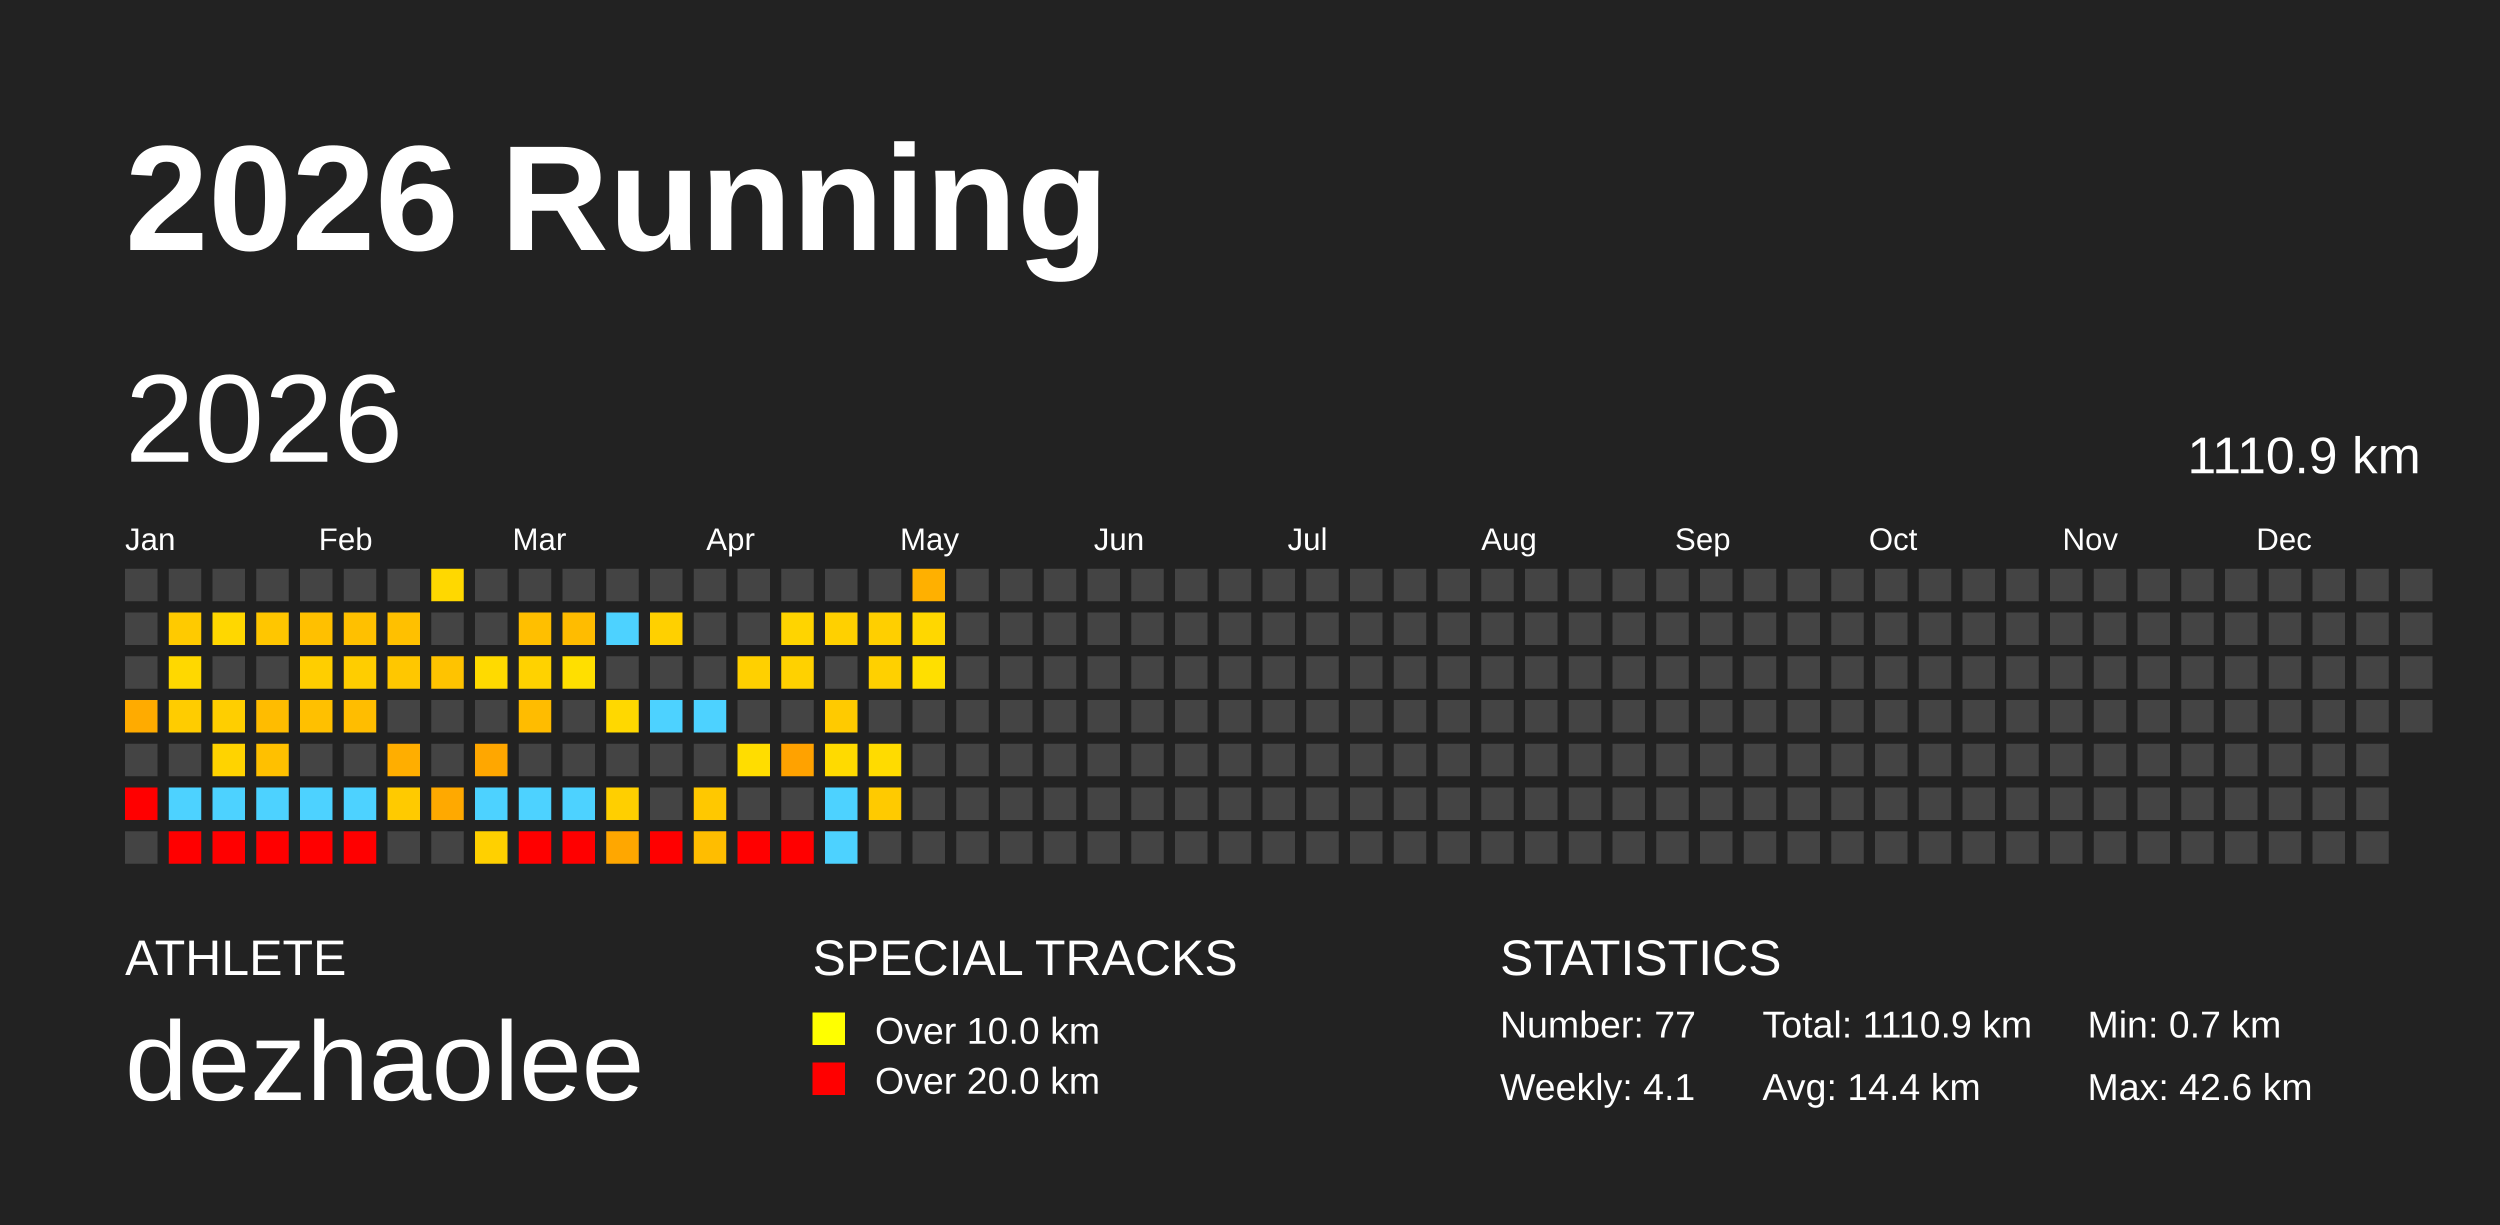
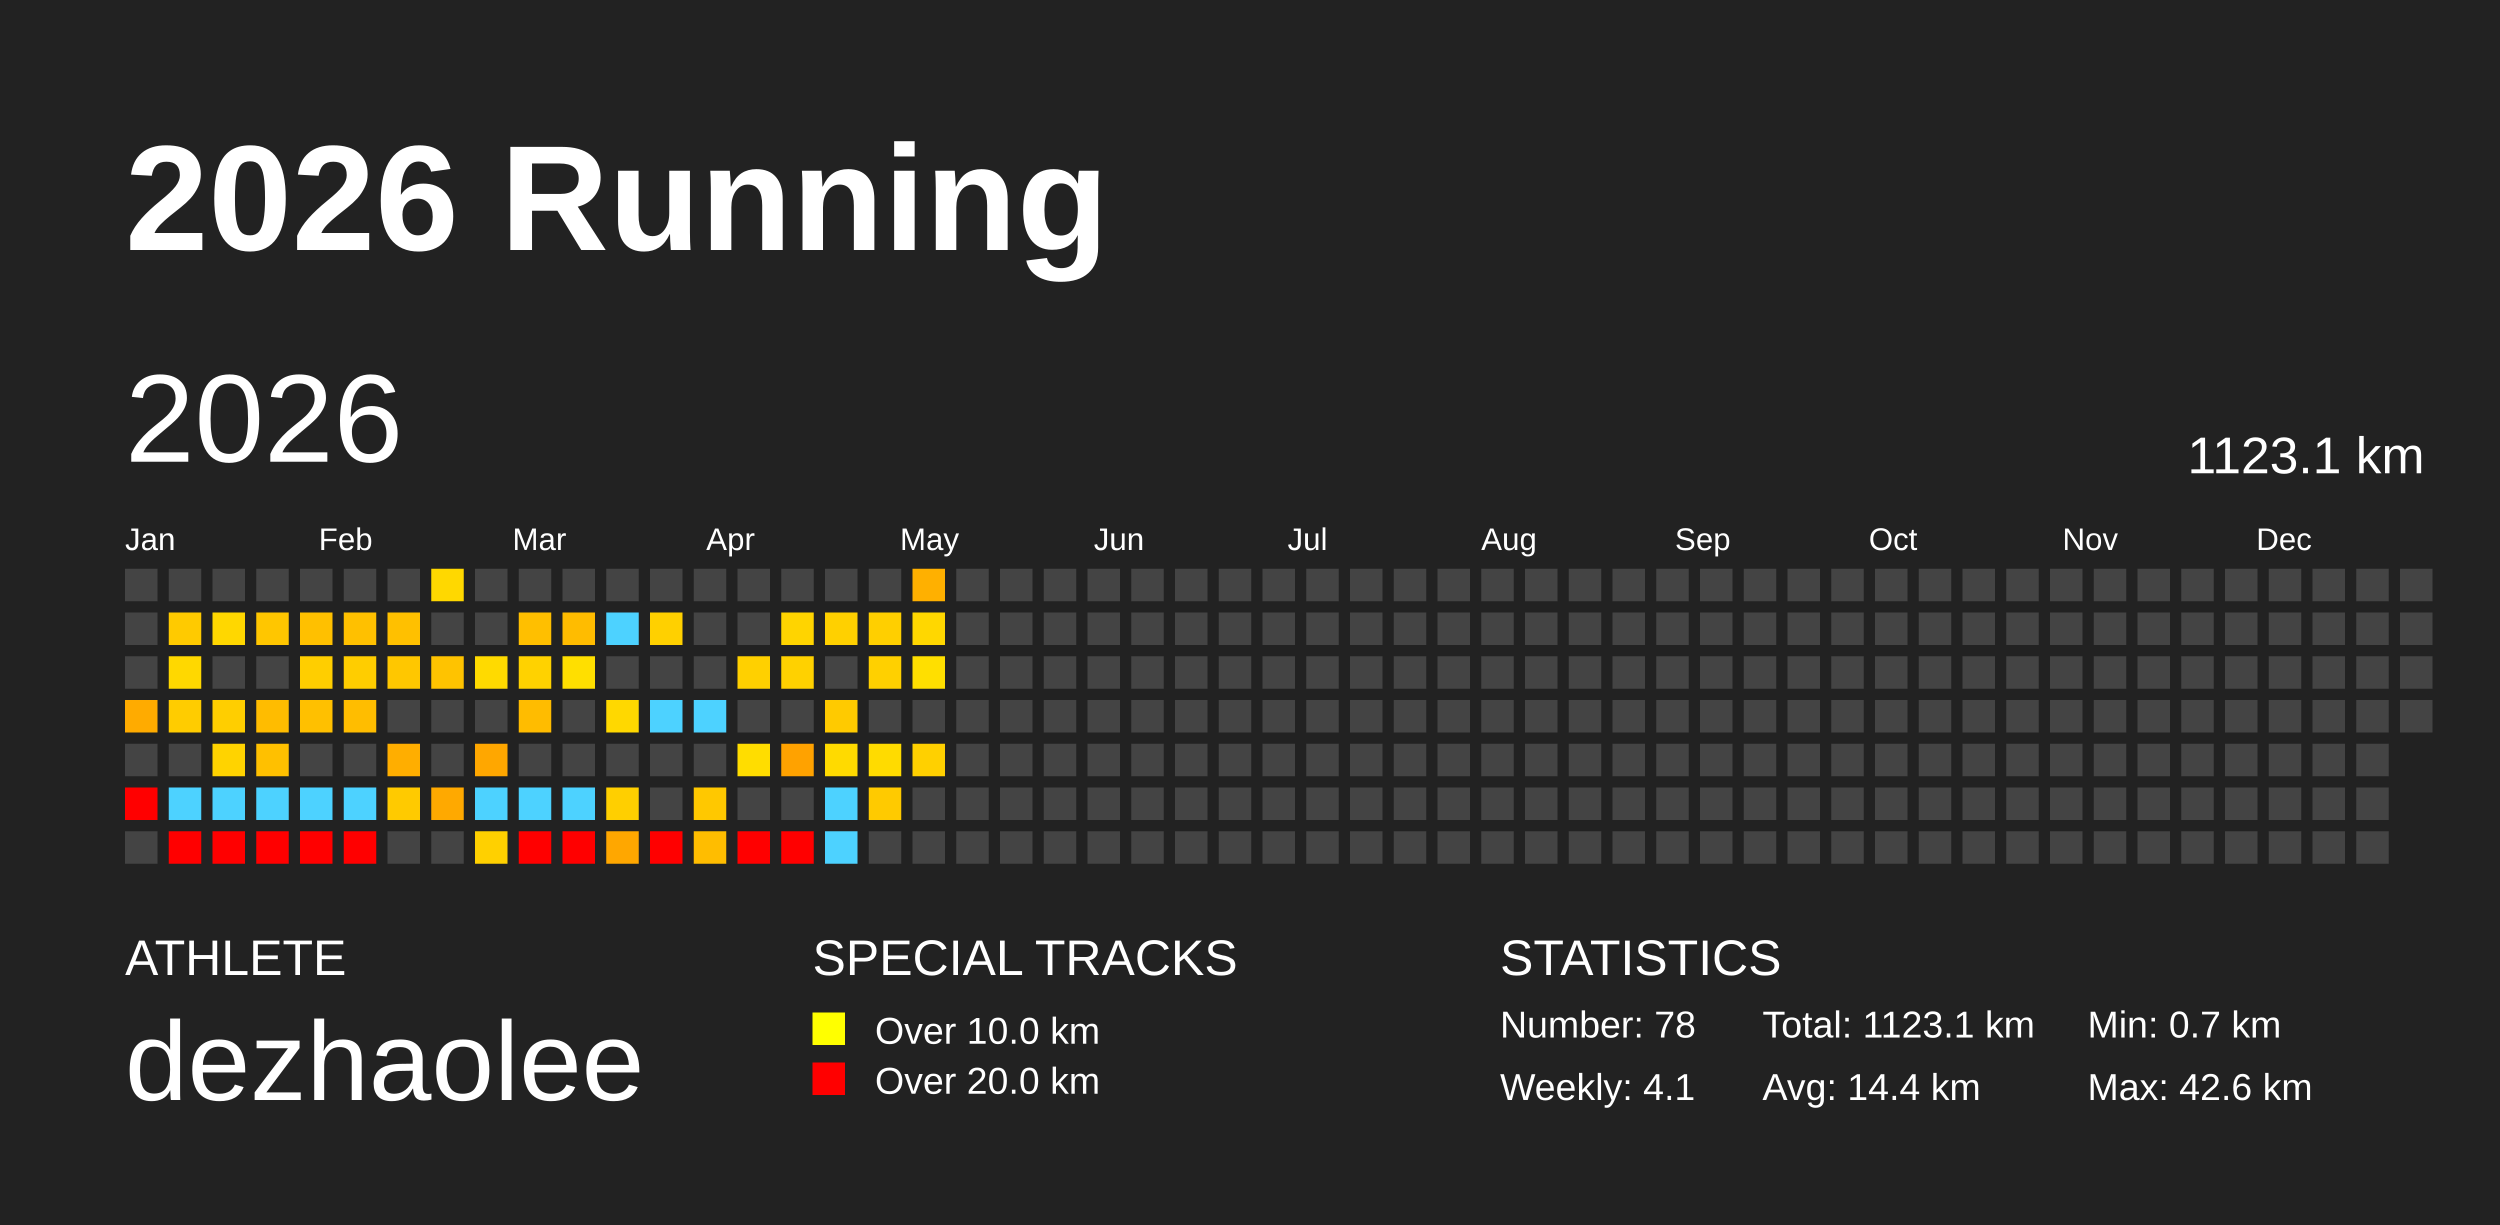
<svg xmlns="http://www.w3.org/2000/svg" baseProfile="full" height="98mm" version="1.1" viewBox="0,0,200,98" width="200mm">
  <defs />
  <rect fill="#222222" height="98" width="200" x="0" y="0" />
  <text fill="#FFFFFF" style="font-size:12px; font-family:Arial; font-weight:bold;" x="10" y="20">2026 Running</text>
  <text fill="#FFFFFF" style="font-size:4px; font-family:Arial" x="10" y="78">ATHLETE</text>
  <text fill="#FFFFFF" style="font-size:9px; font-family:Arial" x="10" y="88">dezhaolee</text>
  <text fill="#FFFFFF" style="font-size:4px; font-family:Arial" x="65" y="78">SPECIAL TRACKS</text>
  <rect fill="yellow" height="2.6" width="2.6" x="65" y="81" />
  <text fill="#FFFFFF" style="font-size:3px; font-family:Arial" x="70" y="83.5">Over 10.0 km</text>
  <rect fill="red" height="2.6" width="2.6" x="65" y="85" />
  <text fill="#FFFFFF" style="font-size:3px; font-family:Arial" x="70" y="87.5">Over 20.0 km</text>
  <text fill="#FFFFFF" style="font-size:4px; font-family:Arial" x="120" y="78">STATISTICS</text>
-   <text fill="#FFFFFF" style="font-size:3px; font-family:Arial" x="120" y="83">Number: 77</text>
+   <text fill="#FFFFFF" style="font-size:3px; font-family:Arial" x="120" y="83">Number: 78</text>
  <text fill="#FFFFFF" style="font-size:3px; font-family:Arial" x="120" y="88">Weekly: 4.1</text>
-   <text fill="#FFFFFF" style="font-size:3px; font-family:Arial" x="141" y="83">Total: 1110.9 km</text>
+   <text fill="#FFFFFF" style="font-size:3px; font-family:Arial" x="141" y="83">Total: 1123.1 km</text>
  <text fill="#FFFFFF" style="font-size:3px; font-family:Arial" x="141" y="88">Avg: 14.4 km</text>
  <text fill="#FFFFFF" style="font-size:3px; font-family:Arial" x="167" y="83">Min: 0.7 km</text>
  <text fill="#FFFFFF" style="font-size:3px; font-family:Arial" x="167" y="88">Max: 42.6 km</text>
  <text dominant-baseline="hanging" fill="#FFFFFF" style="font-size:10.0px; font-family:Arial;" x="10" y="30">2026</text>
-   <text dominant-baseline="hanging" fill="#FFFFFF" style="font-size:4.125px; font-family:Arial;" x="175" y="35">1110.9 km</text>
+   <text dominant-baseline="hanging" fill="#FFFFFF" style="font-size:4.125px; font-family:Arial;" x="175" y="35">1123.1 km</text>
  <text fill="#FFFFFF" style="font-size:2.5px; font-family:Arial" x="10.0" y="44">Jan</text>
  <text fill="#FFFFFF" style="font-size:2.5px; font-family:Arial" x="25.5" y="44">Feb</text>
  <text fill="#FFFFFF" style="font-size:2.5px; font-family:Arial" x="41.0" y="44">Mar</text>
  <text fill="#FFFFFF" style="font-size:2.5px; font-family:Arial" x="56.5" y="44">Apr</text>
  <text fill="#FFFFFF" style="font-size:2.5px; font-family:Arial" x="72.0" y="44">May</text>
  <text fill="#FFFFFF" style="font-size:2.5px; font-family:Arial" x="87.5" y="44">Jun</text>
  <text fill="#FFFFFF" style="font-size:2.5px; font-family:Arial" x="103.0" y="44">Jul</text>
  <text fill="#FFFFFF" style="font-size:2.5px; font-family:Arial" x="118.5" y="44">Aug</text>
  <text fill="#FFFFFF" style="font-size:2.5px; font-family:Arial" x="134.0" y="44">Sep</text>
  <text fill="#FFFFFF" style="font-size:2.5px; font-family:Arial" x="149.5" y="44">Oct</text>
  <text fill="#FFFFFF" style="font-size:2.5px; font-family:Arial" x="165.0" y="44">Nov</text>
  <text fill="#FFFFFF" style="font-size:2.5px; font-family:Arial" x="180.5" y="44">Dec</text>
  <rect fill="#444444" height="2.6" width="2.6" x="10.0" y="45.5" />
  <rect fill="#444444" height="2.6" width="2.6" x="10.0" y="49.0" />
  <rect fill="#444444" height="2.6" width="2.6" x="10.0" y="52.5" />
  <rect fill="#ffab00" height="2.6" width="2.6" x="10.0" y="56.0" />
  <rect fill="#444444" height="2.6" width="2.6" x="10.0" y="59.5" />
  <rect fill="red" height="2.6" width="2.6" x="10.0" y="63.0" />
  <rect fill="#444444" height="2.6" width="2.6" x="10.0" y="66.5" />
  <rect fill="#444444" height="2.6" width="2.6" x="13.5" y="45.5" />
  <rect fill="#ffca00" height="2.6" width="2.6" x="13.5" y="49.0" />
  <rect fill="#ffd800" height="2.6" width="2.6" x="13.5" y="52.5" />
  <rect fill="#ffcc00" height="2.6" width="2.6" x="13.5" y="56.0" />
  <rect fill="#444444" height="2.6" width="2.6" x="13.5" y="59.5" />
  <rect fill="#4dd2ff" height="2.6" width="2.6" x="13.5" y="63.0" />
  <rect fill="red" height="2.6" width="2.6" x="13.5" y="66.5" />
  <rect fill="#444444" height="2.6" width="2.6" x="17.0" y="45.5" />
  <rect fill="#ffd700" height="2.6" width="2.6" x="17.0" y="49.0" />
  <rect fill="#444444" height="2.6" width="2.6" x="17.0" y="52.5" />
  <rect fill="#ffce00" height="2.6" width="2.6" x="17.0" y="56.0" />
  <rect fill="#ffd300" height="2.6" width="2.6" x="17.0" y="59.5" />
  <rect fill="#4dd2ff" height="2.6" width="2.6" x="17.0" y="63.0" />
  <rect fill="red" height="2.6" width="2.6" x="17.0" y="66.5" />
  <rect fill="#444444" height="2.6" width="2.6" x="20.5" y="45.5" />
  <rect fill="#ffc600" height="2.6" width="2.6" x="20.5" y="49.0" />
  <rect fill="#444444" height="2.6" width="2.6" x="20.5" y="52.5" />
  <rect fill="#ffbc00" height="2.6" width="2.6" x="20.5" y="56.0" />
  <rect fill="#ffc000" height="2.6" width="2.6" x="20.5" y="59.5" />
  <rect fill="#4dd2ff" height="2.6" width="2.6" x="20.5" y="63.0" />
  <rect fill="red" height="2.6" width="2.6" x="20.5" y="66.5" />
  <rect fill="#444444" height="2.6" width="2.6" x="24.0" y="45.5" />
  <rect fill="#ffc000" height="2.6" width="2.6" x="24.0" y="49.0" />
  <rect fill="#ffce00" height="2.6" width="2.6" x="24.0" y="52.5" />
  <rect fill="#ffc000" height="2.6" width="2.6" x="24.0" y="56.0" />
  <rect fill="#444444" height="2.6" width="2.6" x="24.0" y="59.5" />
  <rect fill="#4dd2ff" height="2.6" width="2.6" x="24.0" y="63.0" />
  <rect fill="red" height="2.6" width="2.6" x="24.0" y="66.5" />
  <rect fill="#444444" height="2.6" width="2.6" x="27.5" y="45.5" />
  <rect fill="#ffc000" height="2.6" width="2.6" x="27.5" y="49.0" />
  <rect fill="#ffcd00" height="2.6" width="2.6" x="27.5" y="52.5" />
  <rect fill="#ffbd00" height="2.6" width="2.6" x="27.5" y="56.0" />
  <rect fill="#444444" height="2.6" width="2.6" x="27.5" y="59.5" />
  <rect fill="#4dd2ff" height="2.6" width="2.6" x="27.5" y="63.0" />
  <rect fill="red" height="2.6" width="2.6" x="27.5" y="66.5" />
  <rect fill="#444444" height="2.6" width="2.6" x="31.0" y="45.5" />
  <rect fill="#ffc000" height="2.6" width="2.6" x="31.0" y="49.0" />
  <rect fill="#ffc700" height="2.6" width="2.6" x="31.0" y="52.5" />
  <rect fill="#444444" height="2.6" width="2.6" x="31.0" y="56.0" />
  <rect fill="#ffae00" height="2.6" width="2.6" x="31.0" y="59.5" />
  <rect fill="#ffca00" height="2.6" width="2.6" x="31.0" y="63.0" />
  <rect fill="#444444" height="2.6" width="2.6" x="31.0" y="66.5" />
  <rect fill="#ffd800" height="2.6" width="2.6" x="34.5" y="45.5" />
  <rect fill="#444444" height="2.6" width="2.6" x="34.5" y="49.0" />
  <rect fill="#ffc300" height="2.6" width="2.6" x="34.5" y="52.5" />
  <rect fill="#444444" height="2.6" width="2.6" x="34.5" y="56.0" />
  <rect fill="#444444" height="2.6" width="2.6" x="34.5" y="59.5" />
  <rect fill="#ffa900" height="2.6" width="2.6" x="34.5" y="63.0" />
  <rect fill="#444444" height="2.6" width="2.6" x="34.5" y="66.5" />
  <rect fill="#444444" height="2.6" width="2.6" x="38.0" y="45.5" />
  <rect fill="#444444" height="2.6" width="2.6" x="38.0" y="49.0" />
  <rect fill="#ffda00" height="2.6" width="2.6" x="38.0" y="52.5" />
  <rect fill="#444444" height="2.6" width="2.6" x="38.0" y="56.0" />
  <rect fill="#ffa700" height="2.6" width="2.6" x="38.0" y="59.5" />
  <rect fill="#4dd2ff" height="2.6" width="2.6" x="38.0" y="63.0" />
  <rect fill="#ffd000" height="2.6" width="2.6" x="38.0" y="66.5" />
  <rect fill="#444444" height="2.6" width="2.6" x="41.5" y="45.5" />
  <rect fill="#ffbf00" height="2.6" width="2.6" x="41.5" y="49.0" />
  <rect fill="#ffd200" height="2.6" width="2.6" x="41.5" y="52.5" />
  <rect fill="#ffbc00" height="2.6" width="2.6" x="41.5" y="56.0" />
  <rect fill="#444444" height="2.6" width="2.6" x="41.5" y="59.5" />
  <rect fill="#4dd2ff" height="2.6" width="2.6" x="41.5" y="63.0" />
  <rect fill="red" height="2.6" width="2.6" x="41.5" y="66.5" />
  <rect fill="#444444" height="2.6" width="2.6" x="45.0" y="45.5" />
  <rect fill="#ffbc00" height="2.6" width="2.6" x="45.0" y="49.0" />
  <rect fill="#ffdf00" height="2.6" width="2.6" x="45.0" y="52.5" />
  <rect fill="#444444" height="2.6" width="2.6" x="45.0" y="56.0" />
  <rect fill="#444444" height="2.6" width="2.6" x="45.0" y="59.5" />
  <rect fill="#4dd2ff" height="2.6" width="2.6" x="45.0" y="63.0" />
  <rect fill="red" height="2.6" width="2.6" x="45.0" y="66.5" />
  <rect fill="#444444" height="2.6" width="2.6" x="48.5" y="45.5" />
  <rect fill="#4dd2ff" height="2.6" width="2.6" x="48.5" y="49.0" />
  <rect fill="#444444" height="2.6" width="2.6" x="48.5" y="52.5" />
  <rect fill="#ffd800" height="2.6" width="2.6" x="48.5" y="56.0" />
  <rect fill="#444444" height="2.6" width="2.6" x="48.5" y="59.5" />
  <rect fill="#ffcf00" height="2.6" width="2.6" x="48.5" y="63.0" />
  <rect fill="#ffa700" height="2.6" width="2.6" x="48.5" y="66.5" />
  <rect fill="#444444" height="2.6" width="2.6" x="52.0" y="45.5" />
  <rect fill="#ffd000" height="2.6" width="2.6" x="52.0" y="49.0" />
  <rect fill="#444444" height="2.6" width="2.6" x="52.0" y="52.5" />
  <rect fill="#4dd2ff" height="2.6" width="2.6" x="52.0" y="56.0" />
  <rect fill="#444444" height="2.6" width="2.6" x="52.0" y="59.5" />
  <rect fill="#444444" height="2.6" width="2.6" x="52.0" y="63.0" />
  <rect fill="red" height="2.6" width="2.6" x="52.0" y="66.5" />
  <rect fill="#444444" height="2.6" width="2.6" x="55.5" y="45.5" />
  <rect fill="#444444" height="2.6" width="2.6" x="55.5" y="49.0" />
  <rect fill="#444444" height="2.6" width="2.6" x="55.5" y="52.5" />
  <rect fill="#4dd2ff" height="2.6" width="2.6" x="55.5" y="56.0" />
  <rect fill="#444444" height="2.6" width="2.6" x="55.5" y="59.5" />
  <rect fill="#ffc800" height="2.6" width="2.6" x="55.5" y="63.0" />
  <rect fill="#ffbd00" height="2.6" width="2.6" x="55.5" y="66.5" />
  <rect fill="#444444" height="2.6" width="2.6" x="59.0" y="45.5" />
  <rect fill="#444444" height="2.6" width="2.6" x="59.0" y="49.0" />
  <rect fill="#ffd000" height="2.6" width="2.6" x="59.0" y="52.5" />
  <rect fill="#444444" height="2.6" width="2.6" x="59.0" y="56.0" />
  <rect fill="#ffdd00" height="2.6" width="2.6" x="59.0" y="59.5" />
  <rect fill="#444444" height="2.6" width="2.6" x="59.0" y="63.0" />
  <rect fill="red" height="2.6" width="2.6" x="59.0" y="66.5" />
  <rect fill="#444444" height="2.6" width="2.6" x="62.5" y="45.5" />
  <rect fill="#ffd400" height="2.6" width="2.6" x="62.5" y="49.0" />
  <rect fill="#ffd100" height="2.6" width="2.6" x="62.5" y="52.5" />
  <rect fill="#444444" height="2.6" width="2.6" x="62.5" y="56.0" />
  <rect fill="#ffa200" height="2.6" width="2.6" x="62.5" y="59.5" />
  <rect fill="#444444" height="2.6" width="2.6" x="62.5" y="63.0" />
  <rect fill="red" height="2.6" width="2.6" x="62.5" y="66.5" />
  <rect fill="#444444" height="2.6" width="2.6" x="66.0" y="45.5" />
  <rect fill="#ffd000" height="2.6" width="2.6" x="66.0" y="49.0" />
  <rect fill="#444444" height="2.6" width="2.6" x="66.0" y="52.5" />
  <rect fill="#ffca00" height="2.6" width="2.6" x="66.0" y="56.0" />
  <rect fill="#ffda00" height="2.6" width="2.6" x="66.0" y="59.5" />
  <rect fill="#4dd2ff" height="2.6" width="2.6" x="66.0" y="63.0" />
  <rect fill="#4dd2ff" height="2.6" width="2.6" x="66.0" y="66.5" />
  <rect fill="#444444" height="2.6" width="2.6" x="69.5" y="45.5" />
  <rect fill="#ffcf00" height="2.6" width="2.6" x="69.5" y="49.0" />
  <rect fill="#ffd000" height="2.6" width="2.6" x="69.5" y="52.5" />
  <rect fill="#444444" height="2.6" width="2.6" x="69.5" y="56.0" />
  <rect fill="#ffdb00" height="2.6" width="2.6" x="69.5" y="59.5" />
  <rect fill="#ffca00" height="2.6" width="2.6" x="69.5" y="63.0" />
  <rect fill="#444444" height="2.6" width="2.6" x="69.5" y="66.5" />
  <rect fill="#ffb000" height="2.6" width="2.6" x="73.0" y="45.5" />
  <rect fill="#ffd700" height="2.6" width="2.6" x="73.0" y="49.0" />
  <rect fill="#ffdf00" height="2.6" width="2.6" x="73.0" y="52.5" />
  <rect fill="#444444" height="2.6" width="2.6" x="73.0" y="56.0" />
-   <rect fill="#444444" height="2.6" width="2.6" x="73.0" y="59.5" />
+   <rect fill="#ffd000" height="2.6" width="2.6" x="73.0" y="59.5" />
  <rect fill="#444444" height="2.6" width="2.6" x="73.0" y="63.0" />
  <rect fill="#444444" height="2.6" width="2.6" x="73.0" y="66.5" />
  <rect fill="#444444" height="2.6" width="2.6" x="76.5" y="45.5" />
  <rect fill="#444444" height="2.6" width="2.6" x="76.5" y="49.0" />
  <rect fill="#444444" height="2.6" width="2.6" x="76.5" y="52.5" />
  <rect fill="#444444" height="2.6" width="2.6" x="76.5" y="56.0" />
  <rect fill="#444444" height="2.6" width="2.6" x="76.5" y="59.5" />
  <rect fill="#444444" height="2.6" width="2.6" x="76.5" y="63.0" />
  <rect fill="#444444" height="2.6" width="2.6" x="76.5" y="66.5" />
  <rect fill="#444444" height="2.6" width="2.6" x="80.0" y="45.5" />
  <rect fill="#444444" height="2.6" width="2.6" x="80.0" y="49.0" />
  <rect fill="#444444" height="2.6" width="2.6" x="80.0" y="52.5" />
  <rect fill="#444444" height="2.6" width="2.6" x="80.0" y="56.0" />
  <rect fill="#444444" height="2.6" width="2.6" x="80.0" y="59.5" />
  <rect fill="#444444" height="2.6" width="2.6" x="80.0" y="63.0" />
  <rect fill="#444444" height="2.6" width="2.6" x="80.0" y="66.5" />
  <rect fill="#444444" height="2.6" width="2.6" x="83.5" y="45.5" />
  <rect fill="#444444" height="2.6" width="2.6" x="83.5" y="49.0" />
  <rect fill="#444444" height="2.6" width="2.6" x="83.5" y="52.5" />
  <rect fill="#444444" height="2.6" width="2.6" x="83.5" y="56.0" />
  <rect fill="#444444" height="2.6" width="2.6" x="83.5" y="59.5" />
  <rect fill="#444444" height="2.6" width="2.6" x="83.5" y="63.0" />
  <rect fill="#444444" height="2.6" width="2.6" x="83.5" y="66.5" />
  <rect fill="#444444" height="2.6" width="2.6" x="87.0" y="45.5" />
  <rect fill="#444444" height="2.6" width="2.6" x="87.0" y="49.0" />
  <rect fill="#444444" height="2.6" width="2.6" x="87.0" y="52.5" />
  <rect fill="#444444" height="2.6" width="2.6" x="87.0" y="56.0" />
  <rect fill="#444444" height="2.6" width="2.6" x="87.0" y="59.5" />
  <rect fill="#444444" height="2.6" width="2.6" x="87.0" y="63.0" />
  <rect fill="#444444" height="2.6" width="2.6" x="87.0" y="66.5" />
  <rect fill="#444444" height="2.6" width="2.6" x="90.5" y="45.5" />
  <rect fill="#444444" height="2.6" width="2.6" x="90.5" y="49.0" />
  <rect fill="#444444" height="2.6" width="2.6" x="90.5" y="52.5" />
  <rect fill="#444444" height="2.6" width="2.6" x="90.5" y="56.0" />
  <rect fill="#444444" height="2.6" width="2.6" x="90.5" y="59.5" />
  <rect fill="#444444" height="2.6" width="2.6" x="90.5" y="63.0" />
  <rect fill="#444444" height="2.6" width="2.6" x="90.5" y="66.5" />
  <rect fill="#444444" height="2.6" width="2.6" x="94.0" y="45.5" />
  <rect fill="#444444" height="2.6" width="2.6" x="94.0" y="49.0" />
  <rect fill="#444444" height="2.6" width="2.6" x="94.0" y="52.5" />
  <rect fill="#444444" height="2.6" width="2.6" x="94.0" y="56.0" />
  <rect fill="#444444" height="2.6" width="2.6" x="94.0" y="59.5" />
  <rect fill="#444444" height="2.6" width="2.6" x="94.0" y="63.0" />
  <rect fill="#444444" height="2.6" width="2.6" x="94.0" y="66.5" />
  <rect fill="#444444" height="2.6" width="2.6" x="97.5" y="45.5" />
  <rect fill="#444444" height="2.6" width="2.6" x="97.5" y="49.0" />
  <rect fill="#444444" height="2.6" width="2.6" x="97.5" y="52.5" />
  <rect fill="#444444" height="2.6" width="2.6" x="97.5" y="56.0" />
  <rect fill="#444444" height="2.6" width="2.6" x="97.5" y="59.5" />
  <rect fill="#444444" height="2.6" width="2.6" x="97.5" y="63.0" />
  <rect fill="#444444" height="2.6" width="2.6" x="97.5" y="66.5" />
  <rect fill="#444444" height="2.6" width="2.6" x="101.0" y="45.5" />
  <rect fill="#444444" height="2.6" width="2.6" x="101.0" y="49.0" />
  <rect fill="#444444" height="2.6" width="2.6" x="101.0" y="52.5" />
  <rect fill="#444444" height="2.6" width="2.6" x="101.0" y="56.0" />
  <rect fill="#444444" height="2.6" width="2.6" x="101.0" y="59.5" />
  <rect fill="#444444" height="2.6" width="2.6" x="101.0" y="63.0" />
  <rect fill="#444444" height="2.6" width="2.6" x="101.0" y="66.5" />
  <rect fill="#444444" height="2.6" width="2.6" x="104.5" y="45.5" />
  <rect fill="#444444" height="2.6" width="2.6" x="104.5" y="49.0" />
  <rect fill="#444444" height="2.6" width="2.6" x="104.5" y="52.5" />
  <rect fill="#444444" height="2.6" width="2.6" x="104.5" y="56.0" />
  <rect fill="#444444" height="2.6" width="2.6" x="104.5" y="59.5" />
  <rect fill="#444444" height="2.6" width="2.6" x="104.5" y="63.0" />
  <rect fill="#444444" height="2.6" width="2.6" x="104.5" y="66.5" />
  <rect fill="#444444" height="2.6" width="2.6" x="108.0" y="45.5" />
  <rect fill="#444444" height="2.6" width="2.6" x="108.0" y="49.0" />
  <rect fill="#444444" height="2.6" width="2.6" x="108.0" y="52.5" />
  <rect fill="#444444" height="2.6" width="2.6" x="108.0" y="56.0" />
  <rect fill="#444444" height="2.6" width="2.6" x="108.0" y="59.5" />
  <rect fill="#444444" height="2.6" width="2.6" x="108.0" y="63.0" />
  <rect fill="#444444" height="2.6" width="2.6" x="108.0" y="66.5" />
  <rect fill="#444444" height="2.6" width="2.6" x="111.5" y="45.5" />
  <rect fill="#444444" height="2.6" width="2.6" x="111.5" y="49.0" />
  <rect fill="#444444" height="2.6" width="2.6" x="111.5" y="52.5" />
  <rect fill="#444444" height="2.6" width="2.6" x="111.5" y="56.0" />
  <rect fill="#444444" height="2.6" width="2.6" x="111.5" y="59.5" />
  <rect fill="#444444" height="2.6" width="2.6" x="111.5" y="63.0" />
  <rect fill="#444444" height="2.6" width="2.6" x="111.5" y="66.5" />
  <rect fill="#444444" height="2.6" width="2.6" x="115.0" y="45.5" />
  <rect fill="#444444" height="2.6" width="2.6" x="115.0" y="49.0" />
  <rect fill="#444444" height="2.6" width="2.6" x="115.0" y="52.5" />
  <rect fill="#444444" height="2.6" width="2.6" x="115.0" y="56.0" />
  <rect fill="#444444" height="2.6" width="2.6" x="115.0" y="59.5" />
  <rect fill="#444444" height="2.6" width="2.6" x="115.0" y="63.0" />
  <rect fill="#444444" height="2.6" width="2.6" x="115.0" y="66.5" />
  <rect fill="#444444" height="2.6" width="2.6" x="118.5" y="45.5" />
  <rect fill="#444444" height="2.6" width="2.6" x="118.5" y="49.0" />
  <rect fill="#444444" height="2.6" width="2.6" x="118.5" y="52.5" />
  <rect fill="#444444" height="2.6" width="2.6" x="118.5" y="56.0" />
  <rect fill="#444444" height="2.6" width="2.6" x="118.5" y="59.5" />
  <rect fill="#444444" height="2.6" width="2.6" x="118.5" y="63.0" />
  <rect fill="#444444" height="2.6" width="2.6" x="118.5" y="66.5" />
  <rect fill="#444444" height="2.6" width="2.6" x="122.0" y="45.5" />
  <rect fill="#444444" height="2.6" width="2.6" x="122.0" y="49.0" />
  <rect fill="#444444" height="2.6" width="2.6" x="122.0" y="52.5" />
  <rect fill="#444444" height="2.6" width="2.6" x="122.0" y="56.0" />
  <rect fill="#444444" height="2.6" width="2.6" x="122.0" y="59.5" />
  <rect fill="#444444" height="2.6" width="2.6" x="122.0" y="63.0" />
  <rect fill="#444444" height="2.6" width="2.6" x="122.0" y="66.5" />
  <rect fill="#444444" height="2.6" width="2.6" x="125.5" y="45.5" />
  <rect fill="#444444" height="2.6" width="2.6" x="125.5" y="49.0" />
  <rect fill="#444444" height="2.6" width="2.6" x="125.5" y="52.5" />
  <rect fill="#444444" height="2.6" width="2.6" x="125.5" y="56.0" />
  <rect fill="#444444" height="2.6" width="2.6" x="125.5" y="59.5" />
  <rect fill="#444444" height="2.6" width="2.6" x="125.5" y="63.0" />
  <rect fill="#444444" height="2.6" width="2.6" x="125.5" y="66.5" />
  <rect fill="#444444" height="2.6" width="2.6" x="129.0" y="45.5" />
  <rect fill="#444444" height="2.6" width="2.6" x="129.0" y="49.0" />
  <rect fill="#444444" height="2.6" width="2.6" x="129.0" y="52.5" />
  <rect fill="#444444" height="2.6" width="2.6" x="129.0" y="56.0" />
  <rect fill="#444444" height="2.6" width="2.6" x="129.0" y="59.5" />
  <rect fill="#444444" height="2.6" width="2.6" x="129.0" y="63.0" />
  <rect fill="#444444" height="2.6" width="2.6" x="129.0" y="66.5" />
  <rect fill="#444444" height="2.6" width="2.6" x="132.5" y="45.5" />
  <rect fill="#444444" height="2.6" width="2.6" x="132.5" y="49.0" />
  <rect fill="#444444" height="2.6" width="2.6" x="132.5" y="52.5" />
  <rect fill="#444444" height="2.6" width="2.6" x="132.5" y="56.0" />
  <rect fill="#444444" height="2.6" width="2.6" x="132.5" y="59.5" />
  <rect fill="#444444" height="2.6" width="2.6" x="132.5" y="63.0" />
  <rect fill="#444444" height="2.6" width="2.6" x="132.5" y="66.5" />
  <rect fill="#444444" height="2.6" width="2.6" x="136.0" y="45.5" />
  <rect fill="#444444" height="2.6" width="2.6" x="136.0" y="49.0" />
  <rect fill="#444444" height="2.6" width="2.6" x="136.0" y="52.5" />
  <rect fill="#444444" height="2.6" width="2.6" x="136.0" y="56.0" />
  <rect fill="#444444" height="2.6" width="2.6" x="136.0" y="59.5" />
  <rect fill="#444444" height="2.6" width="2.6" x="136.0" y="63.0" />
  <rect fill="#444444" height="2.6" width="2.6" x="136.0" y="66.5" />
  <rect fill="#444444" height="2.6" width="2.6" x="139.5" y="45.5" />
  <rect fill="#444444" height="2.6" width="2.6" x="139.5" y="49.0" />
  <rect fill="#444444" height="2.6" width="2.6" x="139.5" y="52.5" />
  <rect fill="#444444" height="2.6" width="2.6" x="139.5" y="56.0" />
  <rect fill="#444444" height="2.6" width="2.6" x="139.5" y="59.5" />
  <rect fill="#444444" height="2.6" width="2.6" x="139.5" y="63.0" />
  <rect fill="#444444" height="2.6" width="2.6" x="139.5" y="66.5" />
  <rect fill="#444444" height="2.6" width="2.6" x="143.0" y="45.5" />
  <rect fill="#444444" height="2.6" width="2.6" x="143.0" y="49.0" />
  <rect fill="#444444" height="2.6" width="2.6" x="143.0" y="52.5" />
  <rect fill="#444444" height="2.6" width="2.6" x="143.0" y="56.0" />
  <rect fill="#444444" height="2.6" width="2.6" x="143.0" y="59.5" />
  <rect fill="#444444" height="2.6" width="2.6" x="143.0" y="63.0" />
  <rect fill="#444444" height="2.6" width="2.6" x="143.0" y="66.5" />
  <rect fill="#444444" height="2.6" width="2.6" x="146.5" y="45.5" />
  <rect fill="#444444" height="2.6" width="2.6" x="146.5" y="49.0" />
  <rect fill="#444444" height="2.6" width="2.6" x="146.5" y="52.5" />
  <rect fill="#444444" height="2.6" width="2.6" x="146.5" y="56.0" />
  <rect fill="#444444" height="2.6" width="2.6" x="146.5" y="59.5" />
  <rect fill="#444444" height="2.6" width="2.6" x="146.5" y="63.0" />
  <rect fill="#444444" height="2.6" width="2.6" x="146.5" y="66.5" />
  <rect fill="#444444" height="2.6" width="2.6" x="150.0" y="45.5" />
  <rect fill="#444444" height="2.6" width="2.6" x="150.0" y="49.0" />
  <rect fill="#444444" height="2.6" width="2.6" x="150.0" y="52.5" />
  <rect fill="#444444" height="2.6" width="2.6" x="150.0" y="56.0" />
  <rect fill="#444444" height="2.6" width="2.6" x="150.0" y="59.5" />
  <rect fill="#444444" height="2.6" width="2.6" x="150.0" y="63.0" />
  <rect fill="#444444" height="2.6" width="2.6" x="150.0" y="66.5" />
  <rect fill="#444444" height="2.6" width="2.6" x="153.5" y="45.5" />
  <rect fill="#444444" height="2.6" width="2.6" x="153.5" y="49.0" />
  <rect fill="#444444" height="2.6" width="2.6" x="153.5" y="52.5" />
  <rect fill="#444444" height="2.6" width="2.6" x="153.5" y="56.0" />
  <rect fill="#444444" height="2.6" width="2.6" x="153.5" y="59.5" />
  <rect fill="#444444" height="2.6" width="2.6" x="153.5" y="63.0" />
  <rect fill="#444444" height="2.6" width="2.6" x="153.5" y="66.5" />
  <rect fill="#444444" height="2.6" width="2.6" x="157.0" y="45.5" />
  <rect fill="#444444" height="2.6" width="2.6" x="157.0" y="49.0" />
  <rect fill="#444444" height="2.6" width="2.6" x="157.0" y="52.5" />
  <rect fill="#444444" height="2.6" width="2.6" x="157.0" y="56.0" />
  <rect fill="#444444" height="2.6" width="2.6" x="157.0" y="59.5" />
  <rect fill="#444444" height="2.6" width="2.6" x="157.0" y="63.0" />
  <rect fill="#444444" height="2.6" width="2.6" x="157.0" y="66.5" />
  <rect fill="#444444" height="2.6" width="2.6" x="160.5" y="45.5" />
  <rect fill="#444444" height="2.6" width="2.6" x="160.5" y="49.0" />
  <rect fill="#444444" height="2.6" width="2.6" x="160.5" y="52.5" />
  <rect fill="#444444" height="2.6" width="2.6" x="160.5" y="56.0" />
  <rect fill="#444444" height="2.6" width="2.6" x="160.5" y="59.5" />
  <rect fill="#444444" height="2.6" width="2.6" x="160.5" y="63.0" />
  <rect fill="#444444" height="2.6" width="2.6" x="160.5" y="66.5" />
  <rect fill="#444444" height="2.6" width="2.6" x="164.0" y="45.5" />
  <rect fill="#444444" height="2.6" width="2.6" x="164.0" y="49.0" />
  <rect fill="#444444" height="2.6" width="2.6" x="164.0" y="52.5" />
  <rect fill="#444444" height="2.6" width="2.6" x="164.0" y="56.0" />
  <rect fill="#444444" height="2.6" width="2.6" x="164.0" y="59.5" />
  <rect fill="#444444" height="2.6" width="2.6" x="164.0" y="63.0" />
  <rect fill="#444444" height="2.6" width="2.6" x="164.0" y="66.5" />
  <rect fill="#444444" height="2.6" width="2.6" x="167.5" y="45.5" />
  <rect fill="#444444" height="2.6" width="2.6" x="167.5" y="49.0" />
  <rect fill="#444444" height="2.6" width="2.6" x="167.5" y="52.5" />
  <rect fill="#444444" height="2.6" width="2.6" x="167.5" y="56.0" />
  <rect fill="#444444" height="2.6" width="2.6" x="167.5" y="59.5" />
  <rect fill="#444444" height="2.6" width="2.6" x="167.5" y="63.0" />
  <rect fill="#444444" height="2.6" width="2.6" x="167.5" y="66.5" />
  <rect fill="#444444" height="2.6" width="2.6" x="171.0" y="45.5" />
  <rect fill="#444444" height="2.6" width="2.6" x="171.0" y="49.0" />
  <rect fill="#444444" height="2.6" width="2.6" x="171.0" y="52.5" />
  <rect fill="#444444" height="2.6" width="2.6" x="171.0" y="56.0" />
  <rect fill="#444444" height="2.6" width="2.6" x="171.0" y="59.5" />
  <rect fill="#444444" height="2.6" width="2.6" x="171.0" y="63.0" />
  <rect fill="#444444" height="2.6" width="2.6" x="171.0" y="66.5" />
  <rect fill="#444444" height="2.6" width="2.6" x="174.5" y="45.5" />
  <rect fill="#444444" height="2.6" width="2.6" x="174.5" y="49.0" />
  <rect fill="#444444" height="2.6" width="2.6" x="174.5" y="52.5" />
  <rect fill="#444444" height="2.6" width="2.6" x="174.5" y="56.0" />
  <rect fill="#444444" height="2.6" width="2.6" x="174.5" y="59.5" />
  <rect fill="#444444" height="2.6" width="2.6" x="174.5" y="63.0" />
  <rect fill="#444444" height="2.6" width="2.6" x="174.5" y="66.5" />
  <rect fill="#444444" height="2.6" width="2.6" x="178.0" y="45.5" />
  <rect fill="#444444" height="2.6" width="2.6" x="178.0" y="49.0" />
  <rect fill="#444444" height="2.6" width="2.6" x="178.0" y="52.5" />
  <rect fill="#444444" height="2.6" width="2.6" x="178.0" y="56.0" />
  <rect fill="#444444" height="2.6" width="2.6" x="178.0" y="59.5" />
  <rect fill="#444444" height="2.6" width="2.6" x="178.0" y="63.0" />
  <rect fill="#444444" height="2.6" width="2.6" x="178.0" y="66.5" />
  <rect fill="#444444" height="2.6" width="2.6" x="181.5" y="45.5" />
  <rect fill="#444444" height="2.6" width="2.6" x="181.5" y="49.0" />
  <rect fill="#444444" height="2.6" width="2.6" x="181.5" y="52.5" />
  <rect fill="#444444" height="2.6" width="2.6" x="181.5" y="56.0" />
  <rect fill="#444444" height="2.6" width="2.6" x="181.5" y="59.5" />
  <rect fill="#444444" height="2.6" width="2.6" x="181.5" y="63.0" />
  <rect fill="#444444" height="2.6" width="2.6" x="181.5" y="66.5" />
  <rect fill="#444444" height="2.6" width="2.6" x="185.0" y="45.5" />
  <rect fill="#444444" height="2.6" width="2.6" x="185.0" y="49.0" />
  <rect fill="#444444" height="2.6" width="2.6" x="185.0" y="52.5" />
  <rect fill="#444444" height="2.6" width="2.6" x="185.0" y="56.0" />
  <rect fill="#444444" height="2.6" width="2.6" x="185.0" y="59.5" />
  <rect fill="#444444" height="2.6" width="2.6" x="185.0" y="63.0" />
  <rect fill="#444444" height="2.6" width="2.6" x="185.0" y="66.5" />
  <rect fill="#444444" height="2.6" width="2.6" x="188.5" y="45.5" />
  <rect fill="#444444" height="2.6" width="2.6" x="188.5" y="49.0" />
  <rect fill="#444444" height="2.6" width="2.6" x="188.5" y="52.5" />
  <rect fill="#444444" height="2.6" width="2.6" x="188.5" y="56.0" />
  <rect fill="#444444" height="2.6" width="2.6" x="188.5" y="59.5" />
  <rect fill="#444444" height="2.6" width="2.6" x="188.5" y="63.0" />
  <rect fill="#444444" height="2.6" width="2.6" x="188.5" y="66.5" />
  <rect fill="#444444" height="2.6" width="2.6" x="192.0" y="45.5" />
  <rect fill="#444444" height="2.6" width="2.6" x="192.0" y="49.0" />
  <rect fill="#444444" height="2.6" width="2.6" x="192.0" y="52.5" />
  <rect fill="#444444" height="2.6" width="2.6" x="192.0" y="56.0" />
</svg>
